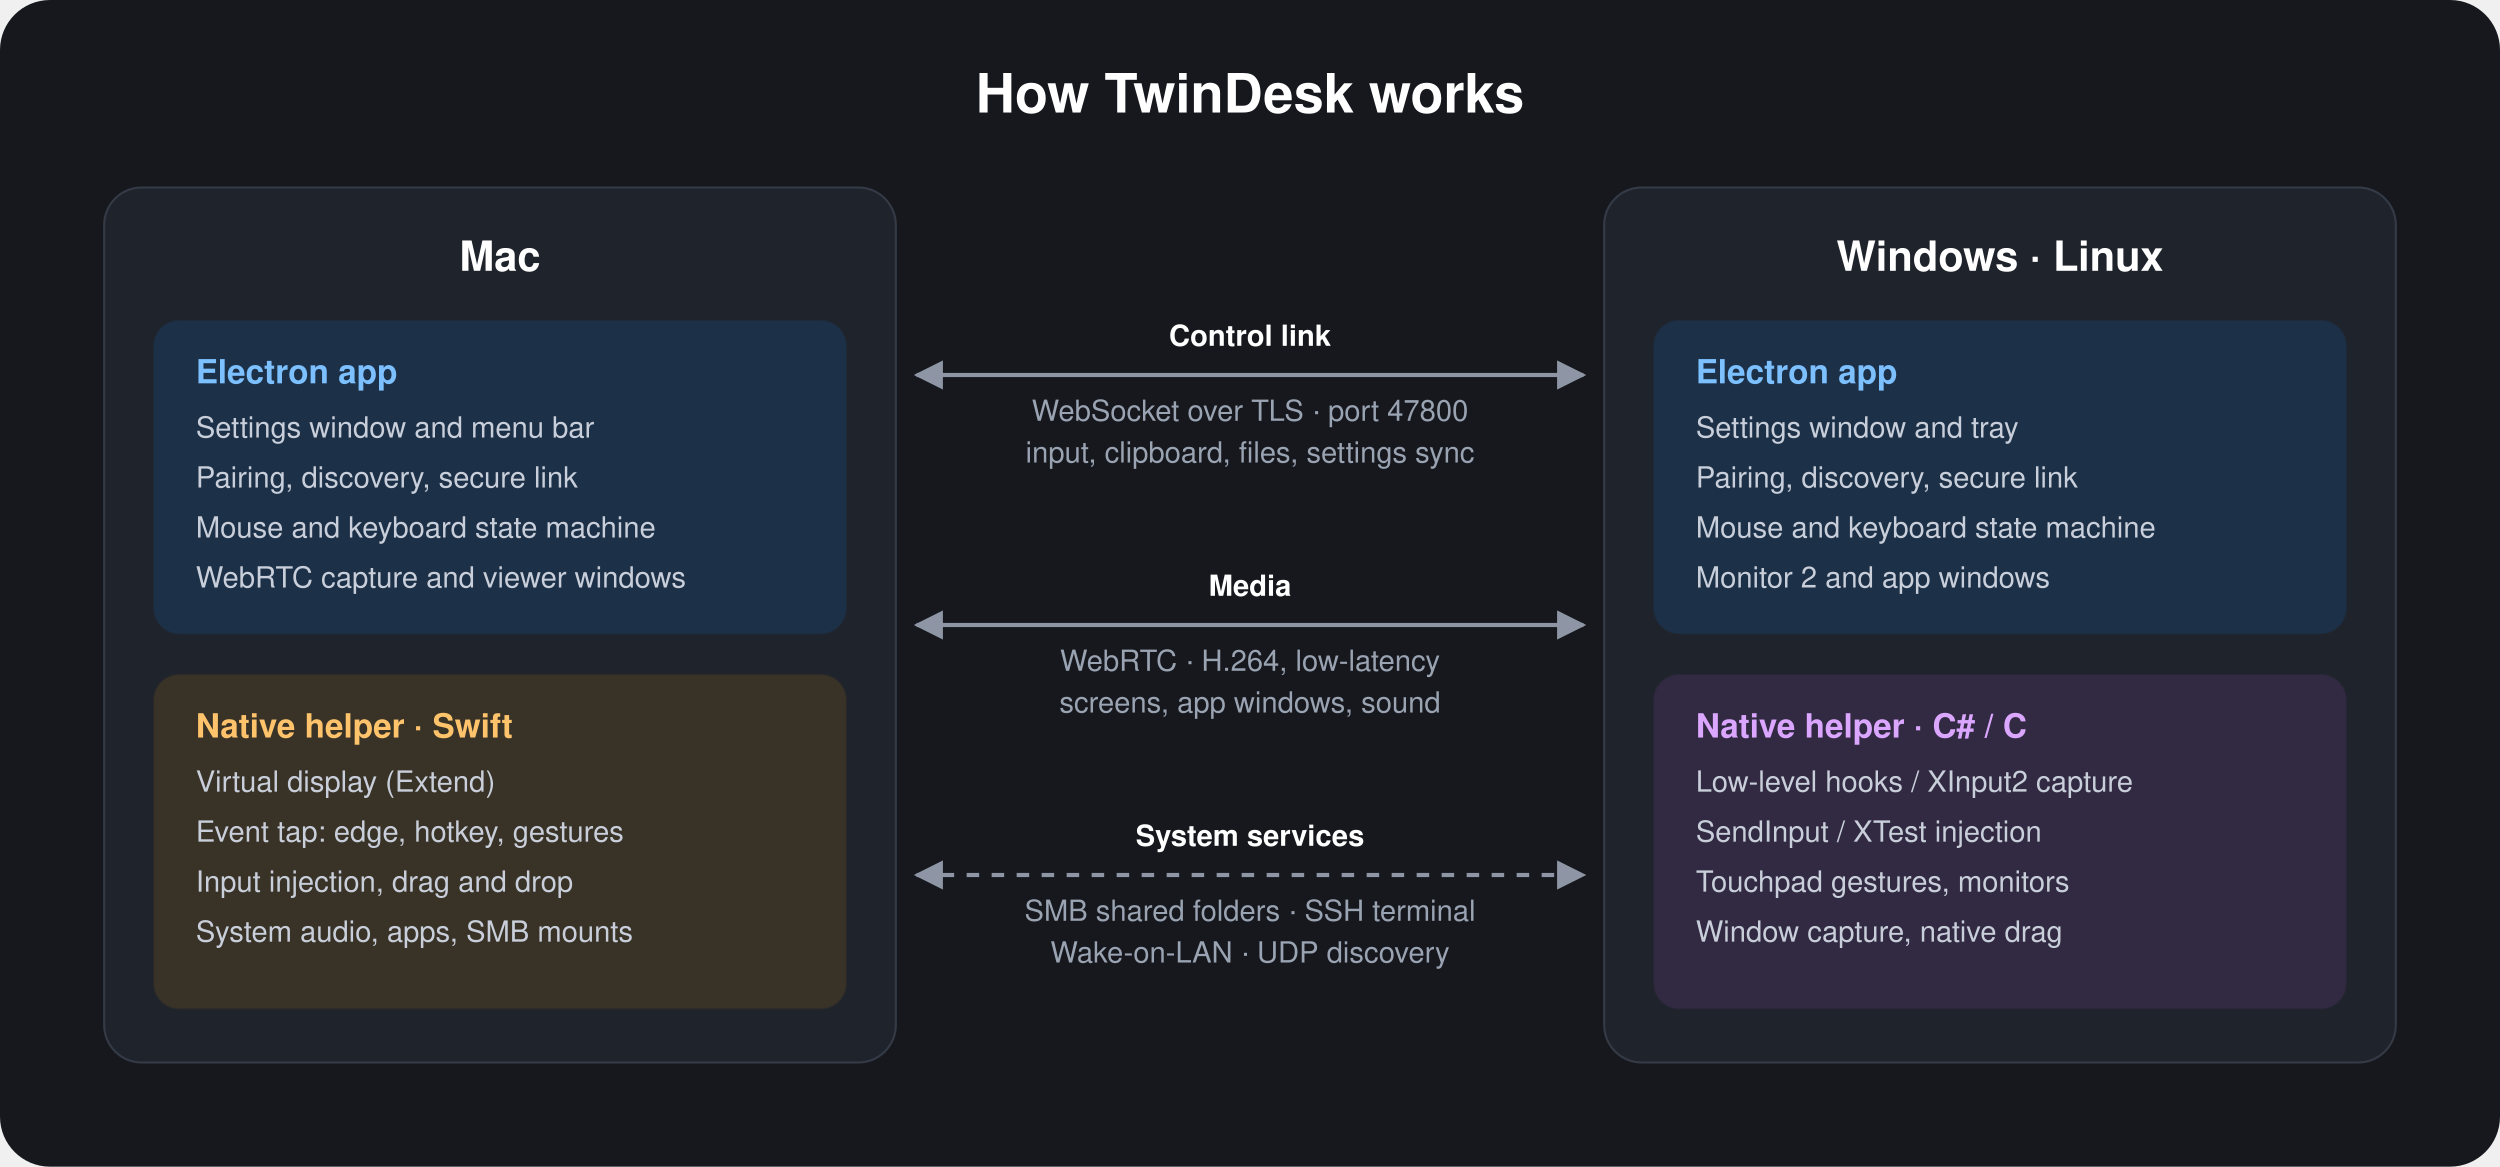
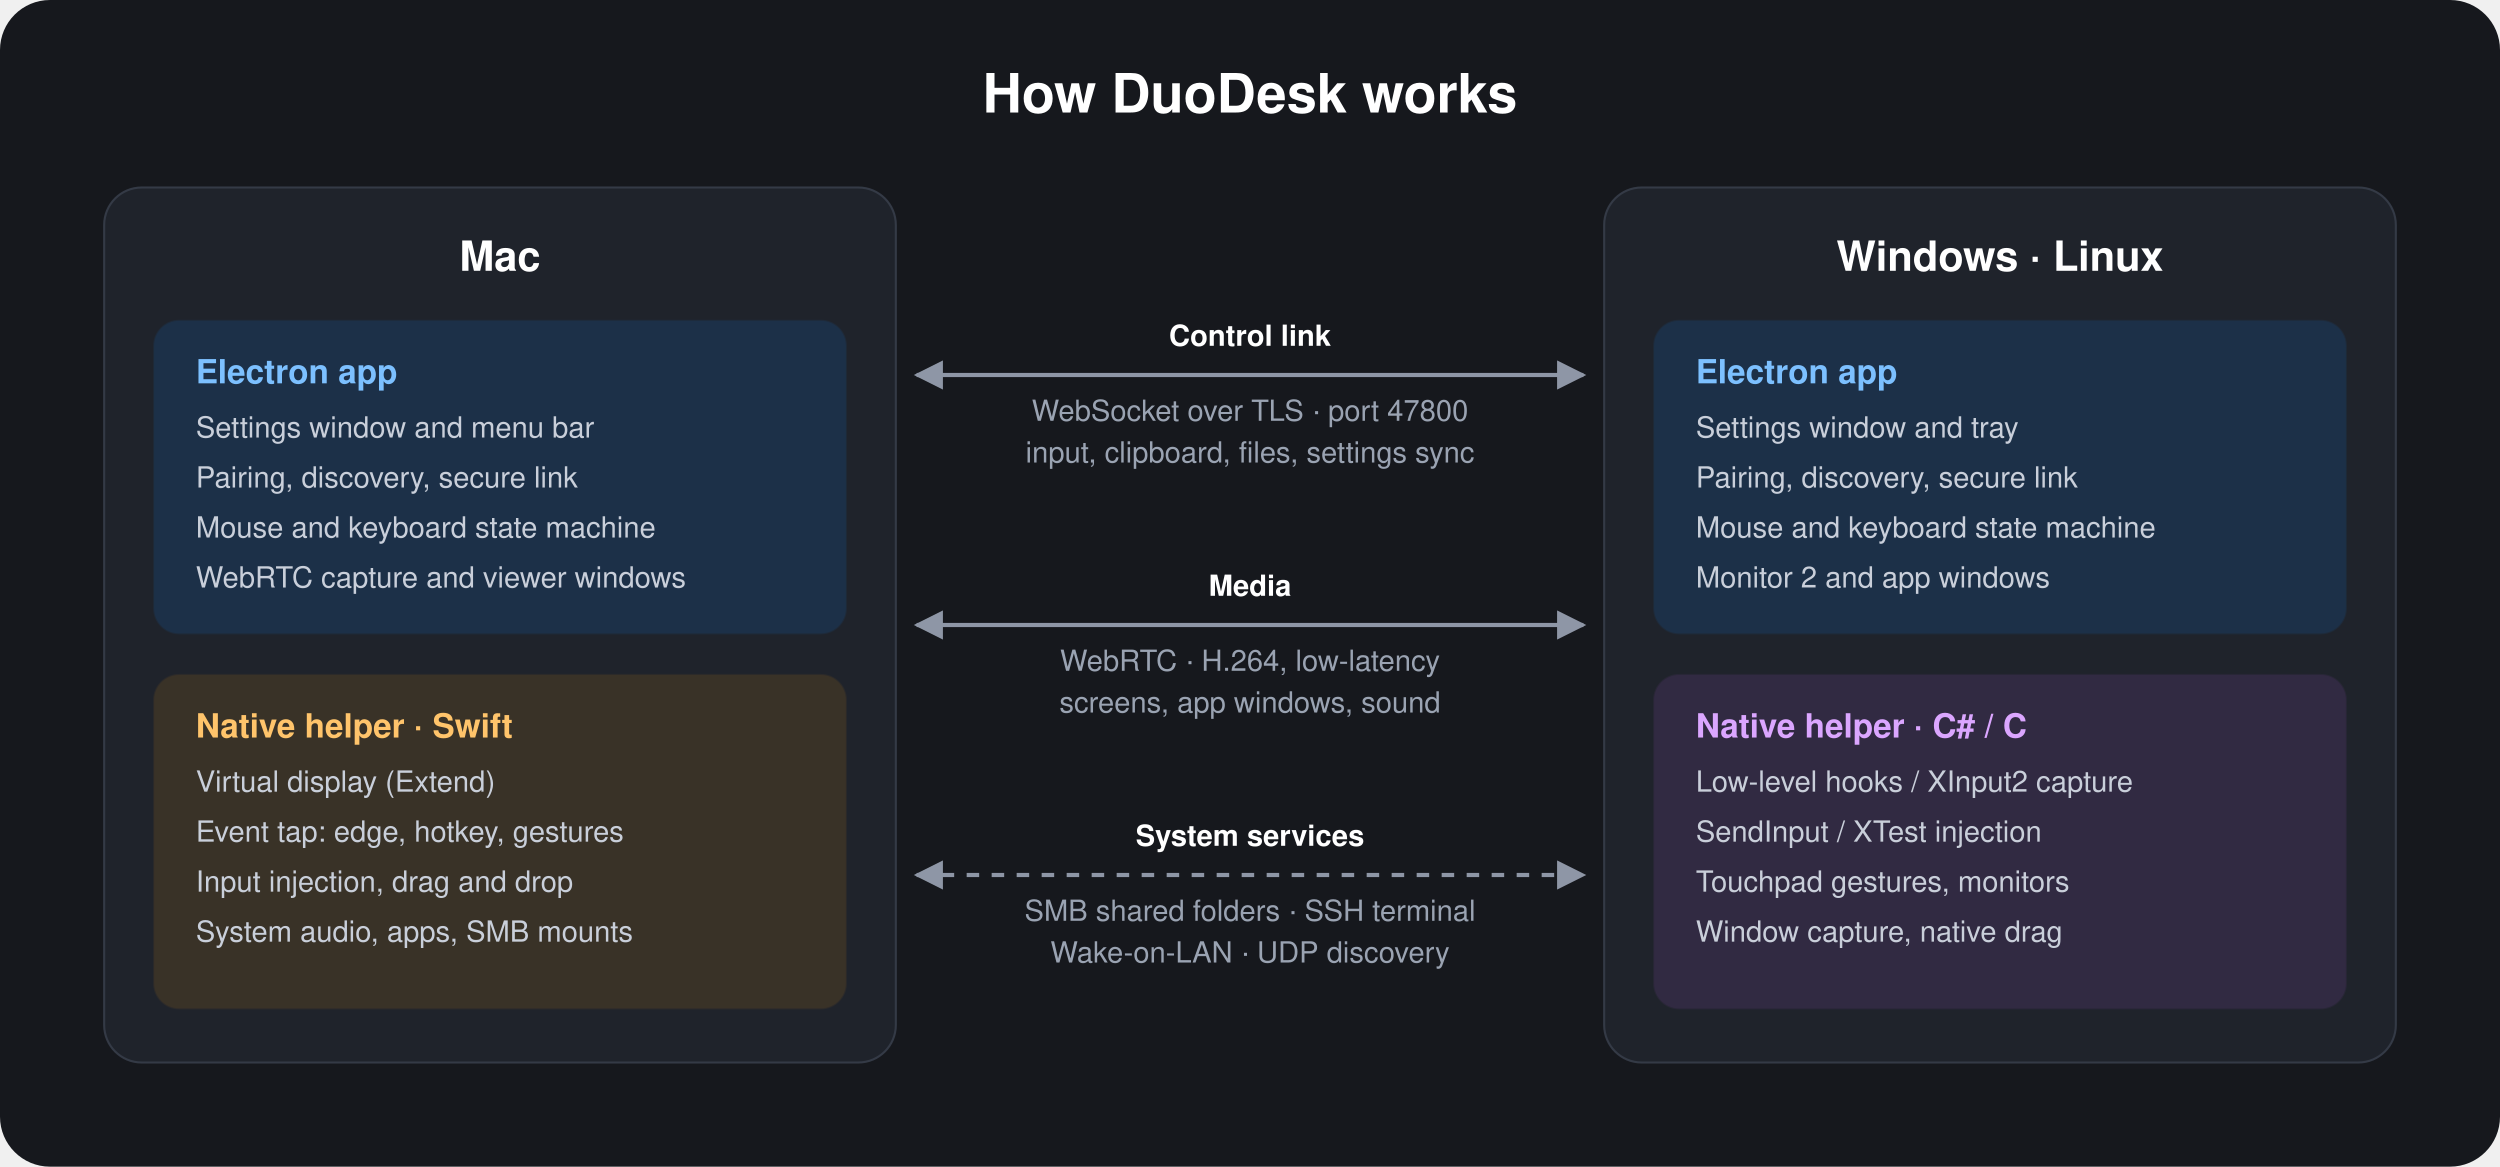
<svg xmlns="http://www.w3.org/2000/svg" viewBox="0 0 1200 560" width="1200" height="560" font-family="-apple-system, BlinkMacSystemFont, 'Segoe UI', Helvetica, Arial, sans-serif">
  <defs>
    <marker id="arr" viewBox="0 0 10 10" refX="9" refY="5" markerWidth="7" markerHeight="7" orient="auto-start-reverse">
      <path d="M0 0 L10 5 L0 10 z" fill="#8e96a6" />
    </marker>
  </defs>
  <rect width="1200" height="560" rx="24" fill="#16181d" />
-   <text x="600" y="54" text-anchor="middle" font-size="26" font-weight="700" fill="#ffffff">How TwinDesk works</text>
+   <text x="600" y="54" text-anchor="middle" font-size="26" font-weight="700" fill="#ffffff">How DuoDesk works</text>
  <g transform="translate(50,90)">
    <rect width="380" height="420" rx="18" fill="#1f232b" stroke="#343a46" />
    <text x="190" y="40" text-anchor="middle" font-size="20" font-weight="700" fill="#fff">Mac</text>
    <rect x="24" y="64" width="332" height="150" rx="12" fill="#0a84ff" opacity="0.14" stroke="#0a84ff" stroke-opacity="0.5" />
    <text x="44" y="94" font-size="16" font-weight="700" fill="#7cc0ff">Electron app</text>
    <text x="44" y="120" font-size="14" fill="#c9cfda">Settings window and menu bar</text>
    <text x="44" y="144" font-size="14" fill="#c9cfda">Pairing, discovery, secure link</text>
    <text x="44" y="168" font-size="14" fill="#c9cfda">Mouse and keyboard state machine</text>
    <text x="44" y="192" font-size="14" fill="#c9cfda">WebRTC capture and viewer windows</text>
    <rect x="24" y="234" width="332" height="160" rx="12" fill="#ff9f0a" opacity="0.12" stroke="#ff9f0a" stroke-opacity="0.5" />
    <text x="44" y="264" font-size="16" font-weight="700" fill="#ffc46b">Native helper · Swift</text>
    <text x="44" y="290" font-size="14" fill="#c9cfda">Virtual display (Extend)</text>
    <text x="44" y="314" font-size="14" fill="#c9cfda">Event tap: edge, hotkey, gestures</text>
    <text x="44" y="338" font-size="14" fill="#c9cfda">Input injection, drag and drop</text>
    <text x="44" y="362" font-size="14" fill="#c9cfda">System audio, apps, SMB mounts</text>
  </g>
  <g transform="translate(770,90)">
    <rect width="380" height="420" rx="18" fill="#1f232b" stroke="#343a46" />
    <text x="190" y="40" text-anchor="middle" font-size="20" font-weight="700" fill="#fff">Windows · Linux</text>
    <rect x="24" y="64" width="332" height="150" rx="12" fill="#0a84ff" opacity="0.14" stroke="#0a84ff" stroke-opacity="0.5" />
    <text x="44" y="94" font-size="16" font-weight="700" fill="#7cc0ff">Electron app</text>
    <text x="44" y="120" font-size="14" fill="#c9cfda">Settings window and tray</text>
    <text x="44" y="144" font-size="14" fill="#c9cfda">Pairing, discovery, secure link</text>
    <text x="44" y="168" font-size="14" fill="#c9cfda">Mouse and keyboard state machine</text>
    <text x="44" y="192" font-size="14" fill="#c9cfda">Monitor 2 and app windows</text>
    <rect x="24" y="234" width="332" height="160" rx="12" fill="#bf5af2" opacity="0.12" stroke="#bf5af2" stroke-opacity="0.5" />
    <text x="44" y="264" font-size="16" font-weight="700" fill="#dba6ff">Native helper · C# / C</text>
    <text x="44" y="290" font-size="14" fill="#c9cfda">Low-level hooks / XInput2 capture</text>
    <text x="44" y="314" font-size="14" fill="#c9cfda">SendInput / XTest injection</text>
    <text x="44" y="338" font-size="14" fill="#c9cfda">Touchpad gestures, monitors</text>
    <text x="44" y="362" font-size="14" fill="#c9cfda">Window capture, native drag</text>
  </g>
  <g font-size="14" text-anchor="middle">
    <line x1="440" y1="180" x2="760" y2="180" stroke="#8e96a6" stroke-width="2" marker-start="url(#arr)" marker-end="url(#arr)" />
    <text x="600" y="166" font-weight="700" fill="#ffffff">Control link</text>
    <text x="600" y="202" fill="#9aa3b2">WebSocket over TLS · port 47800</text>
    <text x="600" y="222" fill="#9aa3b2">input, clipboard, files, settings sync</text>
    <line x1="440" y1="300" x2="760" y2="300" stroke="#8e96a6" stroke-width="2" marker-start="url(#arr)" marker-end="url(#arr)" />
    <text x="600" y="286" font-weight="700" fill="#ffffff">Media</text>
    <text x="600" y="322" fill="#9aa3b2">WebRTC · H.264, low-latency</text>
    <text x="600" y="342" fill="#9aa3b2">screens, app windows, sound</text>
    <line x1="440" y1="420" x2="760" y2="420" stroke="#8e96a6" stroke-width="2" stroke-dasharray="6 6" marker-start="url(#arr)" marker-end="url(#arr)" />
    <text x="600" y="406" font-weight="700" fill="#ffffff">System services</text>
    <text x="600" y="442" fill="#9aa3b2">SMB shared folders · SSH terminal</text>
    <text x="600" y="462" fill="#9aa3b2">Wake-on-LAN · UDP discovery</text>
  </g>
</svg>
